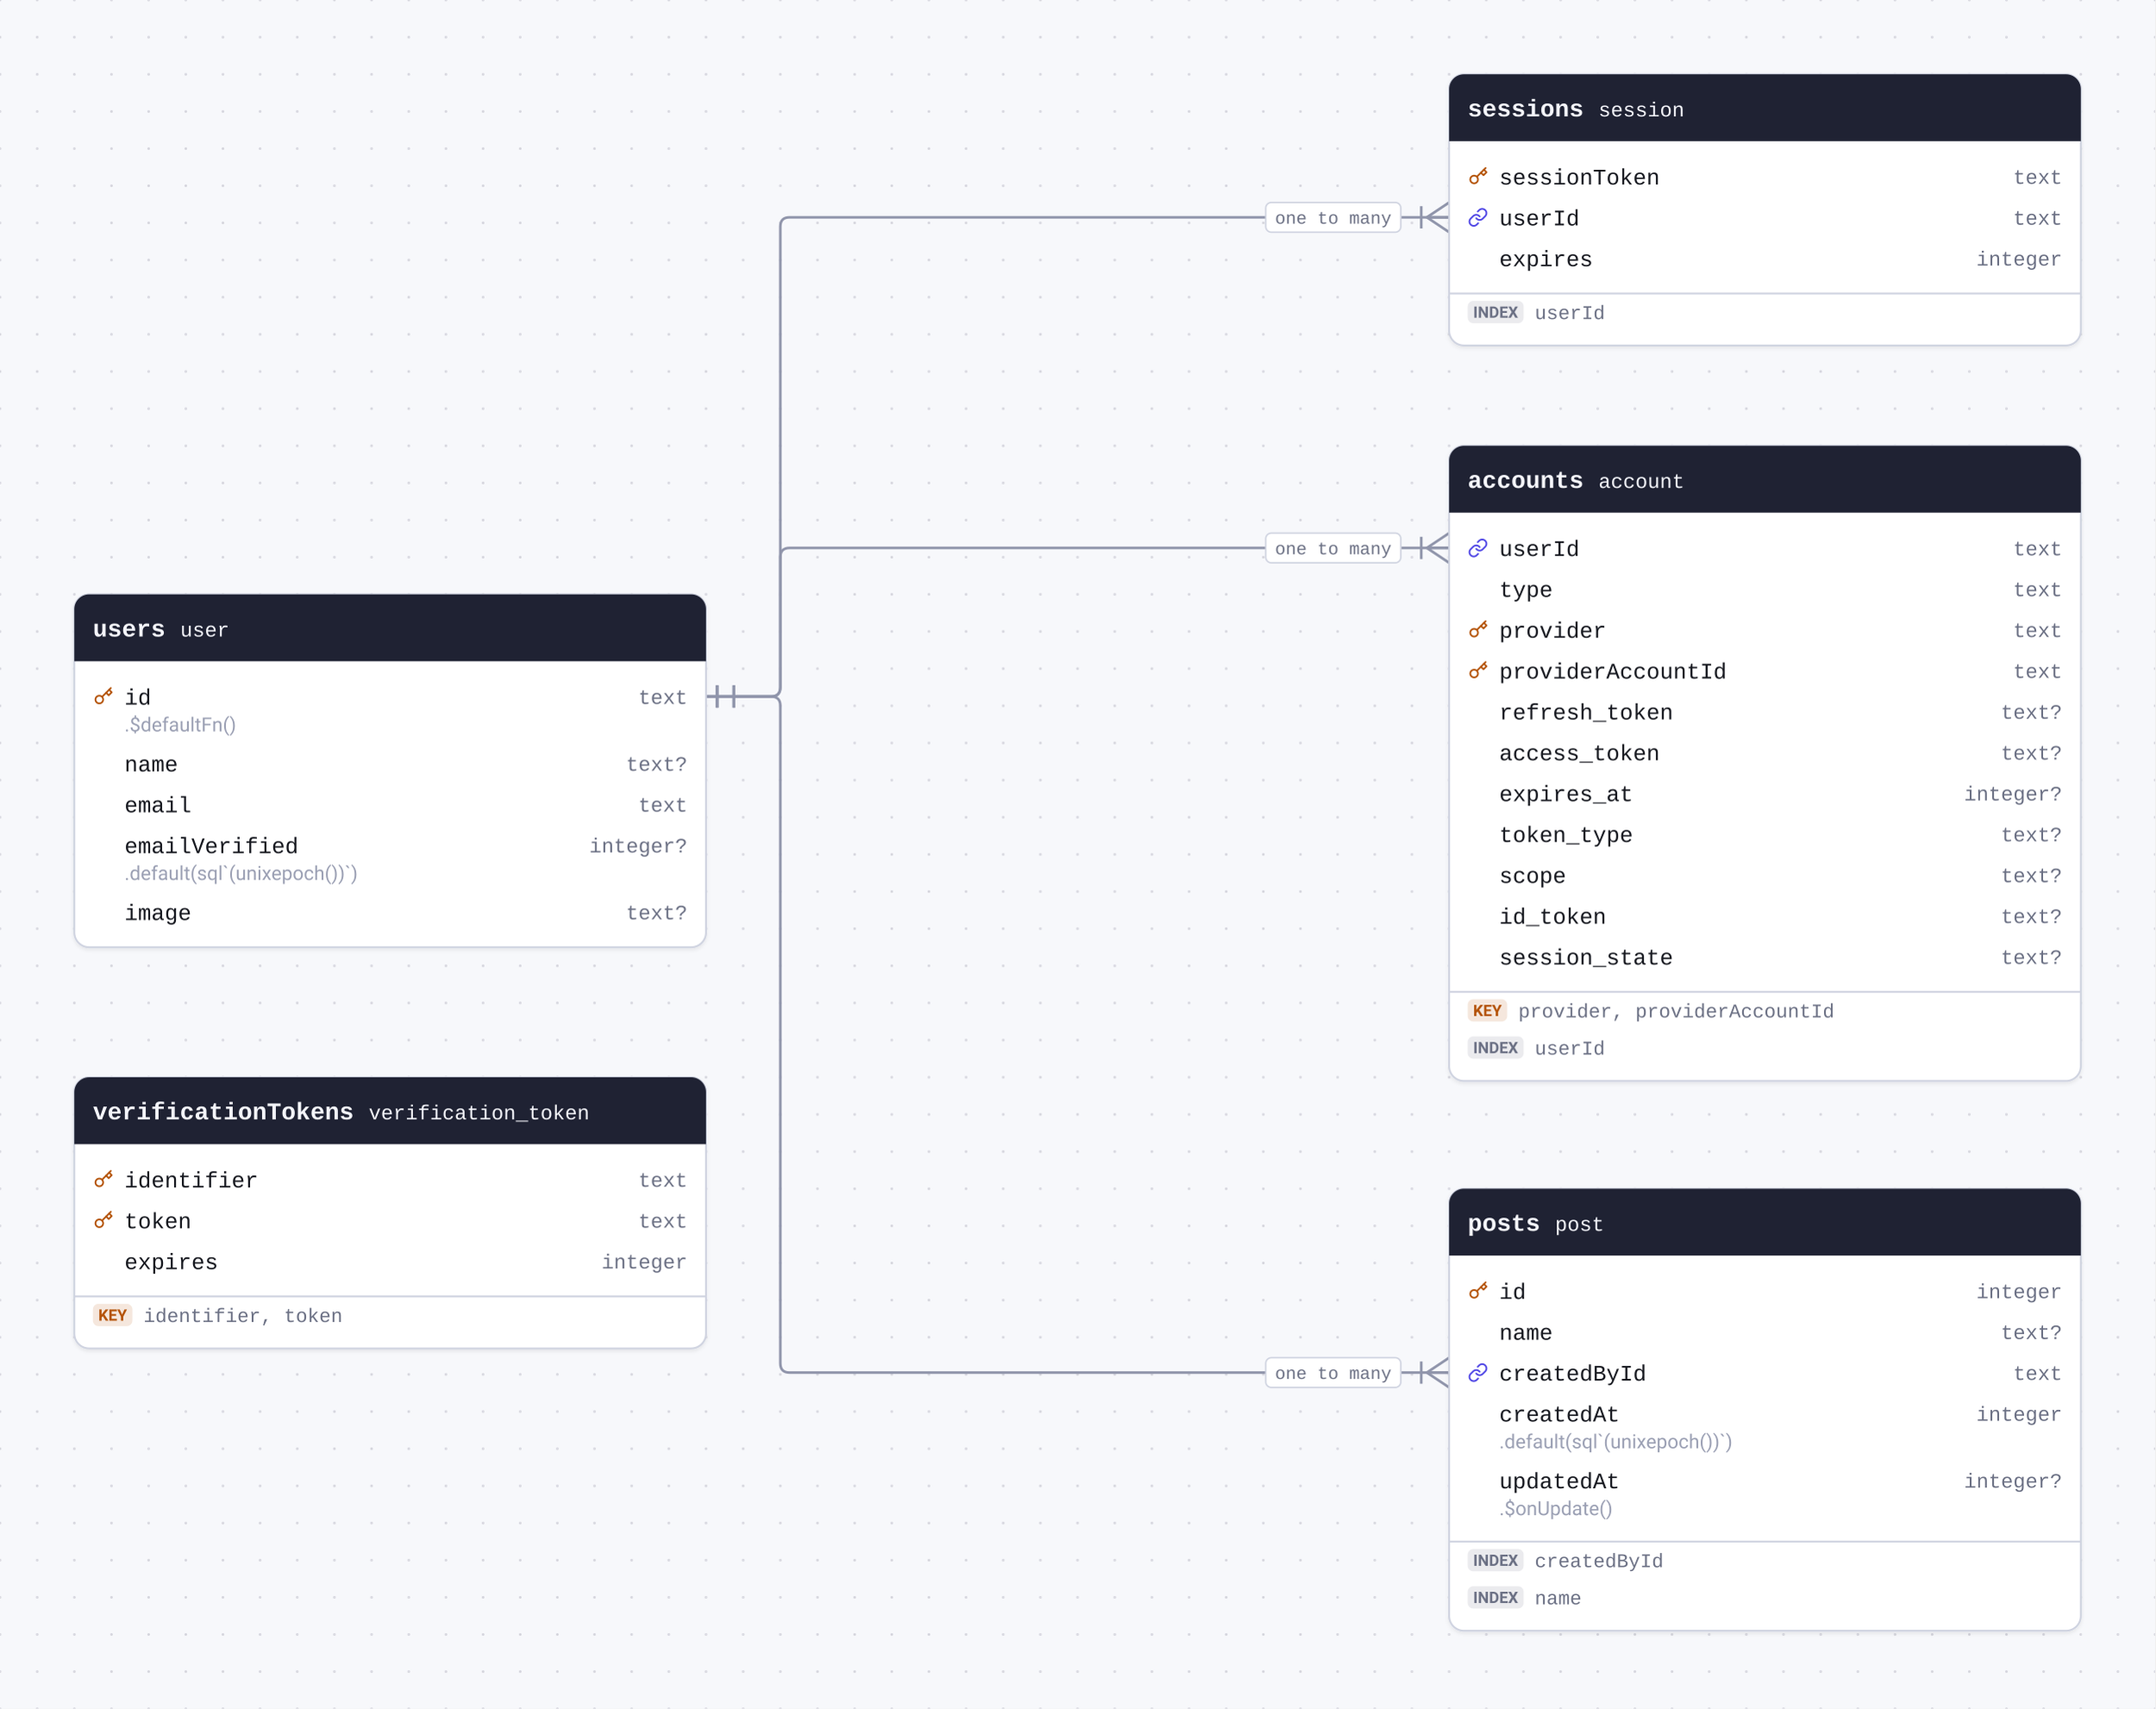
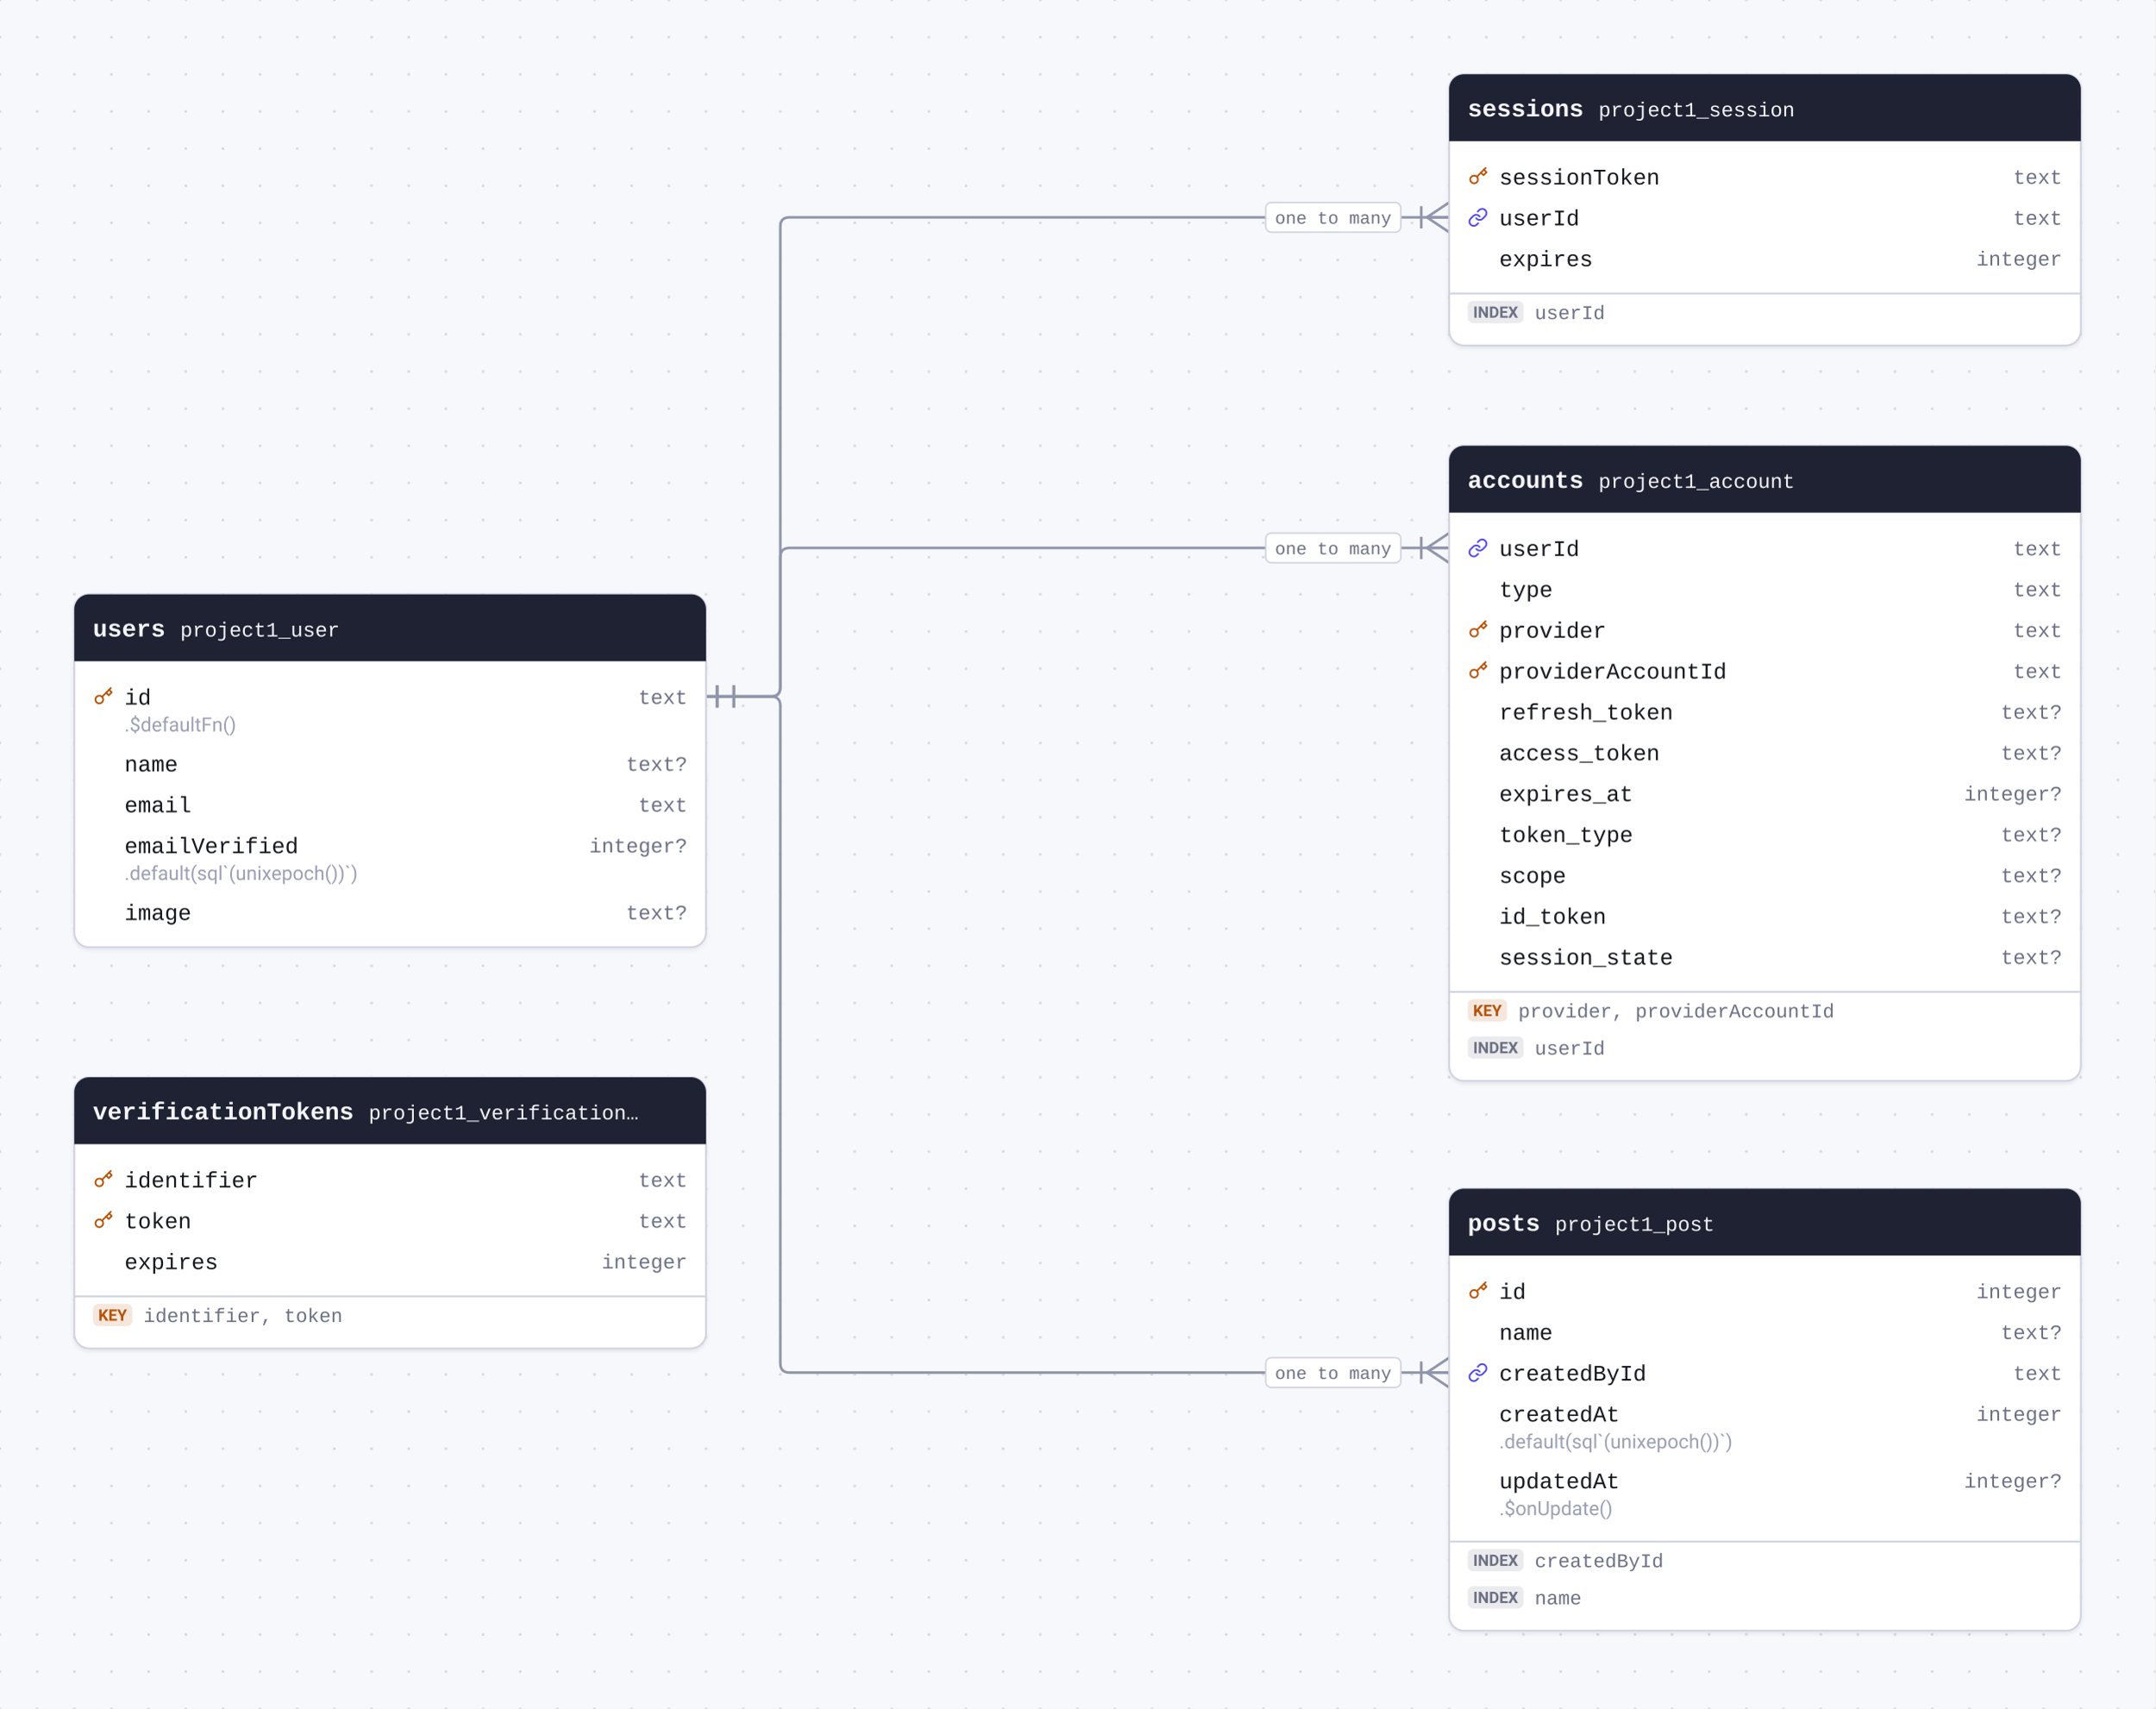
<svg xmlns="http://www.w3.org/2000/svg" width="1160" height="920" viewBox="0 0 1160 920">
  <defs>
    <pattern id="dots" x="-0.7" y="-0.7" width="20" height="20" patternUnits="userSpaceOnUse">
      <circle cx="0.7" cy="0.7" r="0.7" fill="#d4d4dc" />
    </pattern>
    <filter id="node-shadow" x="-5%" y="-5%" width="110%" height="115%">
      <feDropShadow dx="0" dy="1" stdDeviation="1" flood-color="#000000" flood-opacity="0.08" />
    </filter>
  </defs>
  <rect x="0" y="0" width="1160" height="920" fill="#f7f8fb" />
  <rect x="0" y="0" width="1160" height="920" fill="url(#dots)" />
  <g class="relation-edge">
    <path d="M380 375L400 375L 415,375Q 420,375 420,380L 420,734Q 420,739 425,739L760 739L780 739" fill="none" stroke="#9095ab" stroke-width="1.4" />
    <g transform="translate(380 375) scale(-1 1)" fill="none" stroke="#9095ab" stroke-width="1.4">
      <path d="M-6 -6 L-6 6" />
      <path d="M-15 -6 L-15 6" />
    </g>
    <g transform="translate(780 739)" fill="none" stroke="#9095ab" stroke-width="1.4">
      <path d="M0 -8 L-12 0 L0 8 M-12 0 L0 0" />
      <path d="M-15 -6 L-15 6" />
    </g>
  </g>
  <g class="relation-edge">
    <path d="M380 375L400 375L 415,375Q 420,375 420,370L 420,300Q 420,295 425,295L760 295L780 295" fill="none" stroke="#9095ab" stroke-width="1.4" />
    <g transform="translate(380 375) scale(-1 1)" fill="none" stroke="#9095ab" stroke-width="1.4">
      <path d="M-6 -6 L-6 6" />
      <path d="M-15 -6 L-15 6" />
    </g>
    <g transform="translate(780 295)" fill="none" stroke="#9095ab" stroke-width="1.4">
      <path d="M0 -8 L-12 0 L0 8 M-12 0 L0 0" />
      <path d="M-15 -6 L-15 6" />
    </g>
  </g>
  <g class="relation-edge">
    <path d="M380 375L400 375L 415,375Q 420,375 420,370L 420,122Q 420,117 425,117L760 117L780 117" fill="none" stroke="#9095ab" stroke-width="1.4" />
    <g transform="translate(380 375) scale(-1 1)" fill="none" stroke="#9095ab" stroke-width="1.4">
      <path d="M-6 -6 L-6 6" />
      <path d="M-15 -6 L-15 6" />
    </g>
    <g transform="translate(780 117)" fill="none" stroke="#9095ab" stroke-width="1.4">
      <path d="M0 -8 L-12 0 L0 8 M-12 0 L0 0" />
      <path d="M-15 -6 L-15 6" />
    </g>
  </g>
  <g class="model-node">
    <clipPath id="node-clip-0">
      <rect x="780" y="640" width="340" height="238" rx="8" />
    </clipPath>
    <rect x="780" y="640" width="340" height="238" rx="8" fill="#ffffff" stroke="#cfd3e0" filter="url(#node-shadow)" />
    <rect x="780" y="640" width="340" height="36" fill="#1f2233" clip-path="url(#node-clip-0)" />
-     <text x="790" y="662.68" font-family="ui-monospace, SF Mono, Menlo, Consolas, Liberation Mono, DejaVu Sans Mono, monospace" font-size="13" font-weight="700" fill="#f4f5fa">posts<tspan dx="8" font-size="11" font-weight="400" opacity="0.6">post</tspan>
+     <text x="790" y="662.68" font-family="ui-monospace, SF Mono, Menlo, Consolas, Liberation Mono, DejaVu Sans Mono, monospace" font-size="13" font-weight="700" fill="#f4f5fa">posts<tspan dx="8" font-size="11" font-weight="400" opacity="0.6">project1_post</tspan>
    </text>
    <g transform="translate(790 689.5) scale(0.46)" fill="none" stroke="#b45309" stroke-width="2" stroke-linecap="round" stroke-linejoin="round">
      <circle cx="7.5" cy="15.5" r="4.5" />
      <path d="m21 2-9.6 9.6" />
      <path d="m15.5 7.5 3 3L22 7l-3-3" />
    </g>
    <text x="807" y="699.32" font-family="ui-monospace, SF Mono, Menlo, Consolas, Liberation Mono, DejaVu Sans Mono, monospace" font-size="12" fill="#16181f">id</text>
    <text x="1110" y="698.96" font-family="ui-monospace, SF Mono, Menlo, Consolas, Liberation Mono, DejaVu Sans Mono, monospace" font-size="11" text-anchor="end" fill="#6b7084">integer</text>
    <text x="807" y="721.32" font-family="ui-monospace, SF Mono, Menlo, Consolas, Liberation Mono, DejaVu Sans Mono, monospace" font-size="12" fill="#16181f">name</text>
    <text x="1110" y="720.96" font-family="ui-monospace, SF Mono, Menlo, Consolas, Liberation Mono, DejaVu Sans Mono, monospace" font-size="11" text-anchor="end" fill="#6b7084">text?</text>
    <g transform="translate(790 733.5) scale(0.46)" fill="none" stroke="#4f46e5" stroke-width="2" stroke-linecap="round" stroke-linejoin="round">
      <path d="M10 13a5 5 0 0 0 7.54.54l3-3a5 5 0 0 0-7.07-7.07l-1.72 1.71" />
      <path d="M14 11a5 5 0 0 0-7.54-.54l-3 3a5 5 0 0 0 7.07 7.07l1.71-1.71" />
    </g>
    <text x="807" y="743.32" font-family="ui-monospace, SF Mono, Menlo, Consolas, Liberation Mono, DejaVu Sans Mono, monospace" font-size="12" fill="#16181f">createdById</text>
    <text x="1110" y="742.96" font-family="ui-monospace, SF Mono, Menlo, Consolas, Liberation Mono, DejaVu Sans Mono, monospace" font-size="11" text-anchor="end" fill="#6b7084">text</text>
    <text x="807" y="765.32" font-family="ui-monospace, SF Mono, Menlo, Consolas, Liberation Mono, DejaVu Sans Mono, monospace" font-size="12" fill="#16181f">createdAt</text>
    <text x="1110" y="764.96" font-family="ui-monospace, SF Mono, Menlo, Consolas, Liberation Mono, DejaVu Sans Mono, monospace" font-size="11" text-anchor="end" fill="#6b7084">integer</text>
    <text x="807" y="779.78" font-family="ui-sans-serif, -apple-system, Segoe UI, Roboto, Helvetica Neue, Arial, DejaVu Sans, sans-serif" font-size="10.5" fill="#9a9fb3">.default(sql`(unixepoch())`)</text>
    <text x="807" y="801.32" font-family="ui-monospace, SF Mono, Menlo, Consolas, Liberation Mono, DejaVu Sans Mono, monospace" font-size="12" fill="#16181f">updatedAt</text>
    <text x="1110" y="800.96" font-family="ui-monospace, SF Mono, Menlo, Consolas, Liberation Mono, DejaVu Sans Mono, monospace" font-size="11" text-anchor="end" fill="#6b7084">integer?</text>
    <text x="807" y="815.78" font-family="ui-sans-serif, -apple-system, Segoe UI, Roboto, Helvetica Neue, Arial, DejaVu Sans, sans-serif" font-size="10.5" fill="#9a9fb3">.$onUpdate()</text>
    <path d="M780 830H1120" stroke="#cfd3e0" stroke-width="1" />
    <rect x="790" y="834" width="30.1" height="12" rx="3" fill="#6b7084" fill-opacity="0.14" />
    <text x="805.05" y="843.06" font-family="ui-sans-serif, -apple-system, Segoe UI, Roboto, Helvetica Neue, Arial, DejaVu Sans, sans-serif" font-size="8.5" font-weight="600" text-anchor="middle" fill="#6b7084">INDEX</text>
    <text x="826.1" y="843.78" font-family="ui-monospace, SF Mono, Menlo, Consolas, Liberation Mono, DejaVu Sans Mono, monospace" font-size="10.5" fill="#6b7084">createdById</text>
    <rect x="790" y="854" width="30.1" height="12" rx="3" fill="#6b7084" fill-opacity="0.14" />
    <text x="805.05" y="863.06" font-family="ui-sans-serif, -apple-system, Segoe UI, Roboto, Helvetica Neue, Arial, DejaVu Sans, sans-serif" font-size="8.5" font-weight="600" text-anchor="middle" fill="#6b7084">INDEX</text>
    <text x="826.1" y="863.78" font-family="ui-monospace, SF Mono, Menlo, Consolas, Liberation Mono, DejaVu Sans Mono, monospace" font-size="10.5" fill="#6b7084">name</text>
  </g>
  <g class="model-node">
    <clipPath id="node-clip-1">
      <rect x="40" y="320" width="340" height="190" rx="8" />
    </clipPath>
    <rect x="40" y="320" width="340" height="190" rx="8" fill="#ffffff" stroke="#cfd3e0" filter="url(#node-shadow)" />
    <rect x="40" y="320" width="340" height="36" fill="#1f2233" clip-path="url(#node-clip-1)" />
-     <text x="50" y="342.68" font-family="ui-monospace, SF Mono, Menlo, Consolas, Liberation Mono, DejaVu Sans Mono, monospace" font-size="13" font-weight="700" fill="#f4f5fa">users<tspan dx="8" font-size="11" font-weight="400" opacity="0.6">user</tspan>
+     <text x="50" y="342.68" font-family="ui-monospace, SF Mono, Menlo, Consolas, Liberation Mono, DejaVu Sans Mono, monospace" font-size="13" font-weight="700" fill="#f4f5fa">users<tspan dx="8" font-size="11" font-weight="400" opacity="0.6">project1_user</tspan>
    </text>
    <g transform="translate(50 369.5) scale(0.46)" fill="none" stroke="#b45309" stroke-width="2" stroke-linecap="round" stroke-linejoin="round">
      <circle cx="7.5" cy="15.5" r="4.5" />
      <path d="m21 2-9.6 9.6" />
      <path d="m15.5 7.5 3 3L22 7l-3-3" />
    </g>
    <text x="67" y="379.32" font-family="ui-monospace, SF Mono, Menlo, Consolas, Liberation Mono, DejaVu Sans Mono, monospace" font-size="12" fill="#16181f">id</text>
    <text x="370" y="378.96" font-family="ui-monospace, SF Mono, Menlo, Consolas, Liberation Mono, DejaVu Sans Mono, monospace" font-size="11" text-anchor="end" fill="#6b7084">text</text>
    <text x="67" y="393.78" font-family="ui-sans-serif, -apple-system, Segoe UI, Roboto, Helvetica Neue, Arial, DejaVu Sans, sans-serif" font-size="10.5" fill="#9a9fb3">.$defaultFn()</text>
    <text x="67" y="415.32" font-family="ui-monospace, SF Mono, Menlo, Consolas, Liberation Mono, DejaVu Sans Mono, monospace" font-size="12" fill="#16181f">name</text>
    <text x="370" y="414.96" font-family="ui-monospace, SF Mono, Menlo, Consolas, Liberation Mono, DejaVu Sans Mono, monospace" font-size="11" text-anchor="end" fill="#6b7084">text?</text>
    <text x="67" y="437.32" font-family="ui-monospace, SF Mono, Menlo, Consolas, Liberation Mono, DejaVu Sans Mono, monospace" font-size="12" fill="#16181f">email</text>
    <text x="370" y="436.96" font-family="ui-monospace, SF Mono, Menlo, Consolas, Liberation Mono, DejaVu Sans Mono, monospace" font-size="11" text-anchor="end" fill="#6b7084">text</text>
    <text x="67" y="459.32" font-family="ui-monospace, SF Mono, Menlo, Consolas, Liberation Mono, DejaVu Sans Mono, monospace" font-size="12" fill="#16181f">emailVerified</text>
    <text x="370" y="458.96" font-family="ui-monospace, SF Mono, Menlo, Consolas, Liberation Mono, DejaVu Sans Mono, monospace" font-size="11" text-anchor="end" fill="#6b7084">integer?</text>
    <text x="67" y="473.78" font-family="ui-sans-serif, -apple-system, Segoe UI, Roboto, Helvetica Neue, Arial, DejaVu Sans, sans-serif" font-size="10.5" fill="#9a9fb3">.default(sql`(unixepoch())`)</text>
    <text x="67" y="495.32" font-family="ui-monospace, SF Mono, Menlo, Consolas, Liberation Mono, DejaVu Sans Mono, monospace" font-size="12" fill="#16181f">image</text>
    <text x="370" y="494.96" font-family="ui-monospace, SF Mono, Menlo, Consolas, Liberation Mono, DejaVu Sans Mono, monospace" font-size="11" text-anchor="end" fill="#6b7084">text?</text>
  </g>
  <g class="model-node">
    <clipPath id="node-clip-2">
      <rect x="780" y="240" width="340" height="342" rx="8" />
    </clipPath>
    <rect x="780" y="240" width="340" height="342" rx="8" fill="#ffffff" stroke="#cfd3e0" filter="url(#node-shadow)" />
    <rect x="780" y="240" width="340" height="36" fill="#1f2233" clip-path="url(#node-clip-2)" />
-     <text x="790" y="262.68" font-family="ui-monospace, SF Mono, Menlo, Consolas, Liberation Mono, DejaVu Sans Mono, monospace" font-size="13" font-weight="700" fill="#f4f5fa">accounts<tspan dx="8" font-size="11" font-weight="400" opacity="0.6">account</tspan>
+     <text x="790" y="262.68" font-family="ui-monospace, SF Mono, Menlo, Consolas, Liberation Mono, DejaVu Sans Mono, monospace" font-size="13" font-weight="700" fill="#f4f5fa">accounts<tspan dx="8" font-size="11" font-weight="400" opacity="0.6">project1_account</tspan>
    </text>
    <g transform="translate(790 289.5) scale(0.46)" fill="none" stroke="#4f46e5" stroke-width="2" stroke-linecap="round" stroke-linejoin="round">
      <path d="M10 13a5 5 0 0 0 7.54.54l3-3a5 5 0 0 0-7.07-7.07l-1.72 1.71" />
      <path d="M14 11a5 5 0 0 0-7.54-.54l-3 3a5 5 0 0 0 7.07 7.07l1.71-1.71" />
    </g>
    <text x="807" y="299.32" font-family="ui-monospace, SF Mono, Menlo, Consolas, Liberation Mono, DejaVu Sans Mono, monospace" font-size="12" fill="#16181f">userId</text>
    <text x="1110" y="298.96" font-family="ui-monospace, SF Mono, Menlo, Consolas, Liberation Mono, DejaVu Sans Mono, monospace" font-size="11" text-anchor="end" fill="#6b7084">text</text>
    <text x="807" y="321.32" font-family="ui-monospace, SF Mono, Menlo, Consolas, Liberation Mono, DejaVu Sans Mono, monospace" font-size="12" fill="#16181f">type</text>
    <text x="1110" y="320.96" font-family="ui-monospace, SF Mono, Menlo, Consolas, Liberation Mono, DejaVu Sans Mono, monospace" font-size="11" text-anchor="end" fill="#6b7084">text</text>
    <g transform="translate(790 333.5) scale(0.46)" fill="none" stroke="#b45309" stroke-width="2" stroke-linecap="round" stroke-linejoin="round">
      <circle cx="7.5" cy="15.5" r="4.5" />
      <path d="m21 2-9.6 9.6" />
      <path d="m15.5 7.5 3 3L22 7l-3-3" />
    </g>
    <text x="807" y="343.32" font-family="ui-monospace, SF Mono, Menlo, Consolas, Liberation Mono, DejaVu Sans Mono, monospace" font-size="12" fill="#16181f">provider</text>
    <text x="1110" y="342.96" font-family="ui-monospace, SF Mono, Menlo, Consolas, Liberation Mono, DejaVu Sans Mono, monospace" font-size="11" text-anchor="end" fill="#6b7084">text</text>
    <g transform="translate(790 355.5) scale(0.46)" fill="none" stroke="#b45309" stroke-width="2" stroke-linecap="round" stroke-linejoin="round">
      <circle cx="7.5" cy="15.5" r="4.5" />
      <path d="m21 2-9.6 9.6" />
      <path d="m15.5 7.5 3 3L22 7l-3-3" />
    </g>
    <text x="807" y="365.32" font-family="ui-monospace, SF Mono, Menlo, Consolas, Liberation Mono, DejaVu Sans Mono, monospace" font-size="12" fill="#16181f">providerAccountId</text>
    <text x="1110" y="364.96" font-family="ui-monospace, SF Mono, Menlo, Consolas, Liberation Mono, DejaVu Sans Mono, monospace" font-size="11" text-anchor="end" fill="#6b7084">text</text>
    <text x="807" y="387.32" font-family="ui-monospace, SF Mono, Menlo, Consolas, Liberation Mono, DejaVu Sans Mono, monospace" font-size="12" fill="#16181f">refresh_token</text>
    <text x="1110" y="386.96" font-family="ui-monospace, SF Mono, Menlo, Consolas, Liberation Mono, DejaVu Sans Mono, monospace" font-size="11" text-anchor="end" fill="#6b7084">text?</text>
    <text x="807" y="409.32" font-family="ui-monospace, SF Mono, Menlo, Consolas, Liberation Mono, DejaVu Sans Mono, monospace" font-size="12" fill="#16181f">access_token</text>
    <text x="1110" y="408.96" font-family="ui-monospace, SF Mono, Menlo, Consolas, Liberation Mono, DejaVu Sans Mono, monospace" font-size="11" text-anchor="end" fill="#6b7084">text?</text>
    <text x="807" y="431.32" font-family="ui-monospace, SF Mono, Menlo, Consolas, Liberation Mono, DejaVu Sans Mono, monospace" font-size="12" fill="#16181f">expires_at</text>
    <text x="1110" y="430.96" font-family="ui-monospace, SF Mono, Menlo, Consolas, Liberation Mono, DejaVu Sans Mono, monospace" font-size="11" text-anchor="end" fill="#6b7084">integer?</text>
    <text x="807" y="453.32" font-family="ui-monospace, SF Mono, Menlo, Consolas, Liberation Mono, DejaVu Sans Mono, monospace" font-size="12" fill="#16181f">token_type</text>
    <text x="1110" y="452.96" font-family="ui-monospace, SF Mono, Menlo, Consolas, Liberation Mono, DejaVu Sans Mono, monospace" font-size="11" text-anchor="end" fill="#6b7084">text?</text>
    <text x="807" y="475.32" font-family="ui-monospace, SF Mono, Menlo, Consolas, Liberation Mono, DejaVu Sans Mono, monospace" font-size="12" fill="#16181f">scope</text>
    <text x="1110" y="474.96" font-family="ui-monospace, SF Mono, Menlo, Consolas, Liberation Mono, DejaVu Sans Mono, monospace" font-size="11" text-anchor="end" fill="#6b7084">text?</text>
    <text x="807" y="497.32" font-family="ui-monospace, SF Mono, Menlo, Consolas, Liberation Mono, DejaVu Sans Mono, monospace" font-size="12" fill="#16181f">id_token</text>
    <text x="1110" y="496.96" font-family="ui-monospace, SF Mono, Menlo, Consolas, Liberation Mono, DejaVu Sans Mono, monospace" font-size="11" text-anchor="end" fill="#6b7084">text?</text>
    <text x="807" y="519.32" font-family="ui-monospace, SF Mono, Menlo, Consolas, Liberation Mono, DejaVu Sans Mono, monospace" font-size="12" fill="#16181f">session_state</text>
    <text x="1110" y="518.96" font-family="ui-monospace, SF Mono, Menlo, Consolas, Liberation Mono, DejaVu Sans Mono, monospace" font-size="11" text-anchor="end" fill="#6b7084">text?</text>
    <path d="M780 534H1120" stroke="#cfd3e0" stroke-width="1" />
    <rect x="790" y="538" width="21.26" height="12" rx="3" fill="#b45309" fill-opacity="0.14" />
    <text x="800.63" y="547.06" font-family="ui-sans-serif, -apple-system, Segoe UI, Roboto, Helvetica Neue, Arial, DejaVu Sans, sans-serif" font-size="8.5" font-weight="600" text-anchor="middle" fill="#b45309">KEY</text>
    <text x="817.26" y="547.78" font-family="ui-monospace, SF Mono, Menlo, Consolas, Liberation Mono, DejaVu Sans Mono, monospace" font-size="10.5" fill="#6b7084">provider, providerAccountId</text>
    <rect x="790" y="558" width="30.1" height="12" rx="3" fill="#6b7084" fill-opacity="0.14" />
    <text x="805.05" y="567.06" font-family="ui-sans-serif, -apple-system, Segoe UI, Roboto, Helvetica Neue, Arial, DejaVu Sans, sans-serif" font-size="8.5" font-weight="600" text-anchor="middle" fill="#6b7084">INDEX</text>
    <text x="826.1" y="567.78" font-family="ui-monospace, SF Mono, Menlo, Consolas, Liberation Mono, DejaVu Sans Mono, monospace" font-size="10.5" fill="#6b7084">userId</text>
  </g>
  <g class="model-node">
    <clipPath id="node-clip-3">
      <rect x="780" y="40" width="340" height="146" rx="8" />
    </clipPath>
    <rect x="780" y="40" width="340" height="146" rx="8" fill="#ffffff" stroke="#cfd3e0" filter="url(#node-shadow)" />
    <rect x="780" y="40" width="340" height="36" fill="#1f2233" clip-path="url(#node-clip-3)" />
-     <text x="790" y="62.68" font-family="ui-monospace, SF Mono, Menlo, Consolas, Liberation Mono, DejaVu Sans Mono, monospace" font-size="13" font-weight="700" fill="#f4f5fa">sessions<tspan dx="8" font-size="11" font-weight="400" opacity="0.6">session</tspan>
+     <text x="790" y="62.68" font-family="ui-monospace, SF Mono, Menlo, Consolas, Liberation Mono, DejaVu Sans Mono, monospace" font-size="13" font-weight="700" fill="#f4f5fa">sessions<tspan dx="8" font-size="11" font-weight="400" opacity="0.6">project1_session</tspan>
    </text>
    <g transform="translate(790 89.5) scale(0.46)" fill="none" stroke="#b45309" stroke-width="2" stroke-linecap="round" stroke-linejoin="round">
      <circle cx="7.5" cy="15.5" r="4.5" />
      <path d="m21 2-9.6 9.6" />
      <path d="m15.5 7.5 3 3L22 7l-3-3" />
    </g>
    <text x="807" y="99.32" font-family="ui-monospace, SF Mono, Menlo, Consolas, Liberation Mono, DejaVu Sans Mono, monospace" font-size="12" fill="#16181f">sessionToken</text>
    <text x="1110" y="98.96" font-family="ui-monospace, SF Mono, Menlo, Consolas, Liberation Mono, DejaVu Sans Mono, monospace" font-size="11" text-anchor="end" fill="#6b7084">text</text>
    <g transform="translate(790 111.5) scale(0.46)" fill="none" stroke="#4f46e5" stroke-width="2" stroke-linecap="round" stroke-linejoin="round">
      <path d="M10 13a5 5 0 0 0 7.54.54l3-3a5 5 0 0 0-7.07-7.07l-1.72 1.71" />
      <path d="M14 11a5 5 0 0 0-7.54-.54l-3 3a5 5 0 0 0 7.07 7.07l1.71-1.71" />
    </g>
    <text x="807" y="121.32" font-family="ui-monospace, SF Mono, Menlo, Consolas, Liberation Mono, DejaVu Sans Mono, monospace" font-size="12" fill="#16181f">userId</text>
    <text x="1110" y="120.96" font-family="ui-monospace, SF Mono, Menlo, Consolas, Liberation Mono, DejaVu Sans Mono, monospace" font-size="11" text-anchor="end" fill="#6b7084">text</text>
    <text x="807" y="143.32" font-family="ui-monospace, SF Mono, Menlo, Consolas, Liberation Mono, DejaVu Sans Mono, monospace" font-size="12" fill="#16181f">expires</text>
    <text x="1110" y="142.96" font-family="ui-monospace, SF Mono, Menlo, Consolas, Liberation Mono, DejaVu Sans Mono, monospace" font-size="11" text-anchor="end" fill="#6b7084">integer</text>
    <path d="M780 158H1120" stroke="#cfd3e0" stroke-width="1" />
    <rect x="790" y="162" width="30.1" height="12" rx="3" fill="#6b7084" fill-opacity="0.14" />
    <text x="805.05" y="171.06" font-family="ui-sans-serif, -apple-system, Segoe UI, Roboto, Helvetica Neue, Arial, DejaVu Sans, sans-serif" font-size="8.5" font-weight="600" text-anchor="middle" fill="#6b7084">INDEX</text>
    <text x="826.1" y="171.78" font-family="ui-monospace, SF Mono, Menlo, Consolas, Liberation Mono, DejaVu Sans Mono, monospace" font-size="10.5" fill="#6b7084">userId</text>
  </g>
  <g class="model-node">
    <clipPath id="node-clip-4">
      <rect x="40" y="580" width="340" height="146" rx="8" />
    </clipPath>
    <rect x="40" y="580" width="340" height="146" rx="8" fill="#ffffff" stroke="#cfd3e0" filter="url(#node-shadow)" />
    <rect x="40" y="580" width="340" height="36" fill="#1f2233" clip-path="url(#node-clip-4)" />
-     <text x="50" y="602.68" font-family="ui-monospace, SF Mono, Menlo, Consolas, Liberation Mono, DejaVu Sans Mono, monospace" font-size="13" font-weight="700" fill="#f4f5fa">verificationTokens<tspan dx="8" font-size="11" font-weight="400" opacity="0.6">verification_token</tspan>
+     <text x="50" y="602.68" font-family="ui-monospace, SF Mono, Menlo, Consolas, Liberation Mono, DejaVu Sans Mono, monospace" font-size="13" font-weight="700" fill="#f4f5fa">verificationTokens<tspan dx="8" font-size="11" font-weight="400" opacity="0.6">project1_verification…</tspan>
    </text>
    <g transform="translate(50 629.5) scale(0.46)" fill="none" stroke="#b45309" stroke-width="2" stroke-linecap="round" stroke-linejoin="round">
      <circle cx="7.5" cy="15.5" r="4.5" />
      <path d="m21 2-9.6 9.6" />
      <path d="m15.5 7.5 3 3L22 7l-3-3" />
    </g>
    <text x="67" y="639.32" font-family="ui-monospace, SF Mono, Menlo, Consolas, Liberation Mono, DejaVu Sans Mono, monospace" font-size="12" fill="#16181f">identifier</text>
    <text x="370" y="638.96" font-family="ui-monospace, SF Mono, Menlo, Consolas, Liberation Mono, DejaVu Sans Mono, monospace" font-size="11" text-anchor="end" fill="#6b7084">text</text>
    <g transform="translate(50 651.5) scale(0.46)" fill="none" stroke="#b45309" stroke-width="2" stroke-linecap="round" stroke-linejoin="round">
      <circle cx="7.5" cy="15.5" r="4.5" />
      <path d="m21 2-9.6 9.6" />
      <path d="m15.5 7.5 3 3L22 7l-3-3" />
    </g>
    <text x="67" y="661.32" font-family="ui-monospace, SF Mono, Menlo, Consolas, Liberation Mono, DejaVu Sans Mono, monospace" font-size="12" fill="#16181f">token</text>
    <text x="370" y="660.96" font-family="ui-monospace, SF Mono, Menlo, Consolas, Liberation Mono, DejaVu Sans Mono, monospace" font-size="11" text-anchor="end" fill="#6b7084">text</text>
    <text x="67" y="683.32" font-family="ui-monospace, SF Mono, Menlo, Consolas, Liberation Mono, DejaVu Sans Mono, monospace" font-size="12" fill="#16181f">expires</text>
    <text x="370" y="682.96" font-family="ui-monospace, SF Mono, Menlo, Consolas, Liberation Mono, DejaVu Sans Mono, monospace" font-size="11" text-anchor="end" fill="#6b7084">integer</text>
    <path d="M40 698H380" stroke="#cfd3e0" stroke-width="1" />
    <rect x="50" y="702" width="21.26" height="12" rx="3" fill="#b45309" fill-opacity="0.14" />
    <text x="60.63" y="711.06" font-family="ui-sans-serif, -apple-system, Segoe UI, Roboto, Helvetica Neue, Arial, DejaVu Sans, sans-serif" font-size="8.5" font-weight="600" text-anchor="middle" fill="#b45309">KEY</text>
    <text x="77.26" y="711.78" font-family="ui-monospace, SF Mono, Menlo, Consolas, Liberation Mono, DejaVu Sans Mono, monospace" font-size="10.5" fill="#6b7084">identifier, token</text>
  </g>
  <g class="relation-label">
    <rect x="681.3" y="731" width="72.7" height="16" rx="3" fill="#ffffff" stroke="#cfd3e0" stroke-width="0.8" />
    <text x="717.65" y="742.42" font-family="ui-monospace, SF Mono, Menlo, Consolas, Liberation Mono, DejaVu Sans Mono, monospace" font-size="9.5" text-anchor="middle" fill="#6b7084">one to many</text>
  </g>
  <g class="relation-label">
    <rect x="681.3" y="287" width="72.7" height="16" rx="3" fill="#ffffff" stroke="#cfd3e0" stroke-width="0.8" />
    <text x="717.65" y="298.42" font-family="ui-monospace, SF Mono, Menlo, Consolas, Liberation Mono, DejaVu Sans Mono, monospace" font-size="9.5" text-anchor="middle" fill="#6b7084">one to many</text>
  </g>
  <g class="relation-label">
    <rect x="681.3" y="109" width="72.7" height="16" rx="3" fill="#ffffff" stroke="#cfd3e0" stroke-width="0.8" />
    <text x="717.65" y="120.42" font-family="ui-monospace, SF Mono, Menlo, Consolas, Liberation Mono, DejaVu Sans Mono, monospace" font-size="9.5" text-anchor="middle" fill="#6b7084">one to many</text>
  </g>
</svg>
